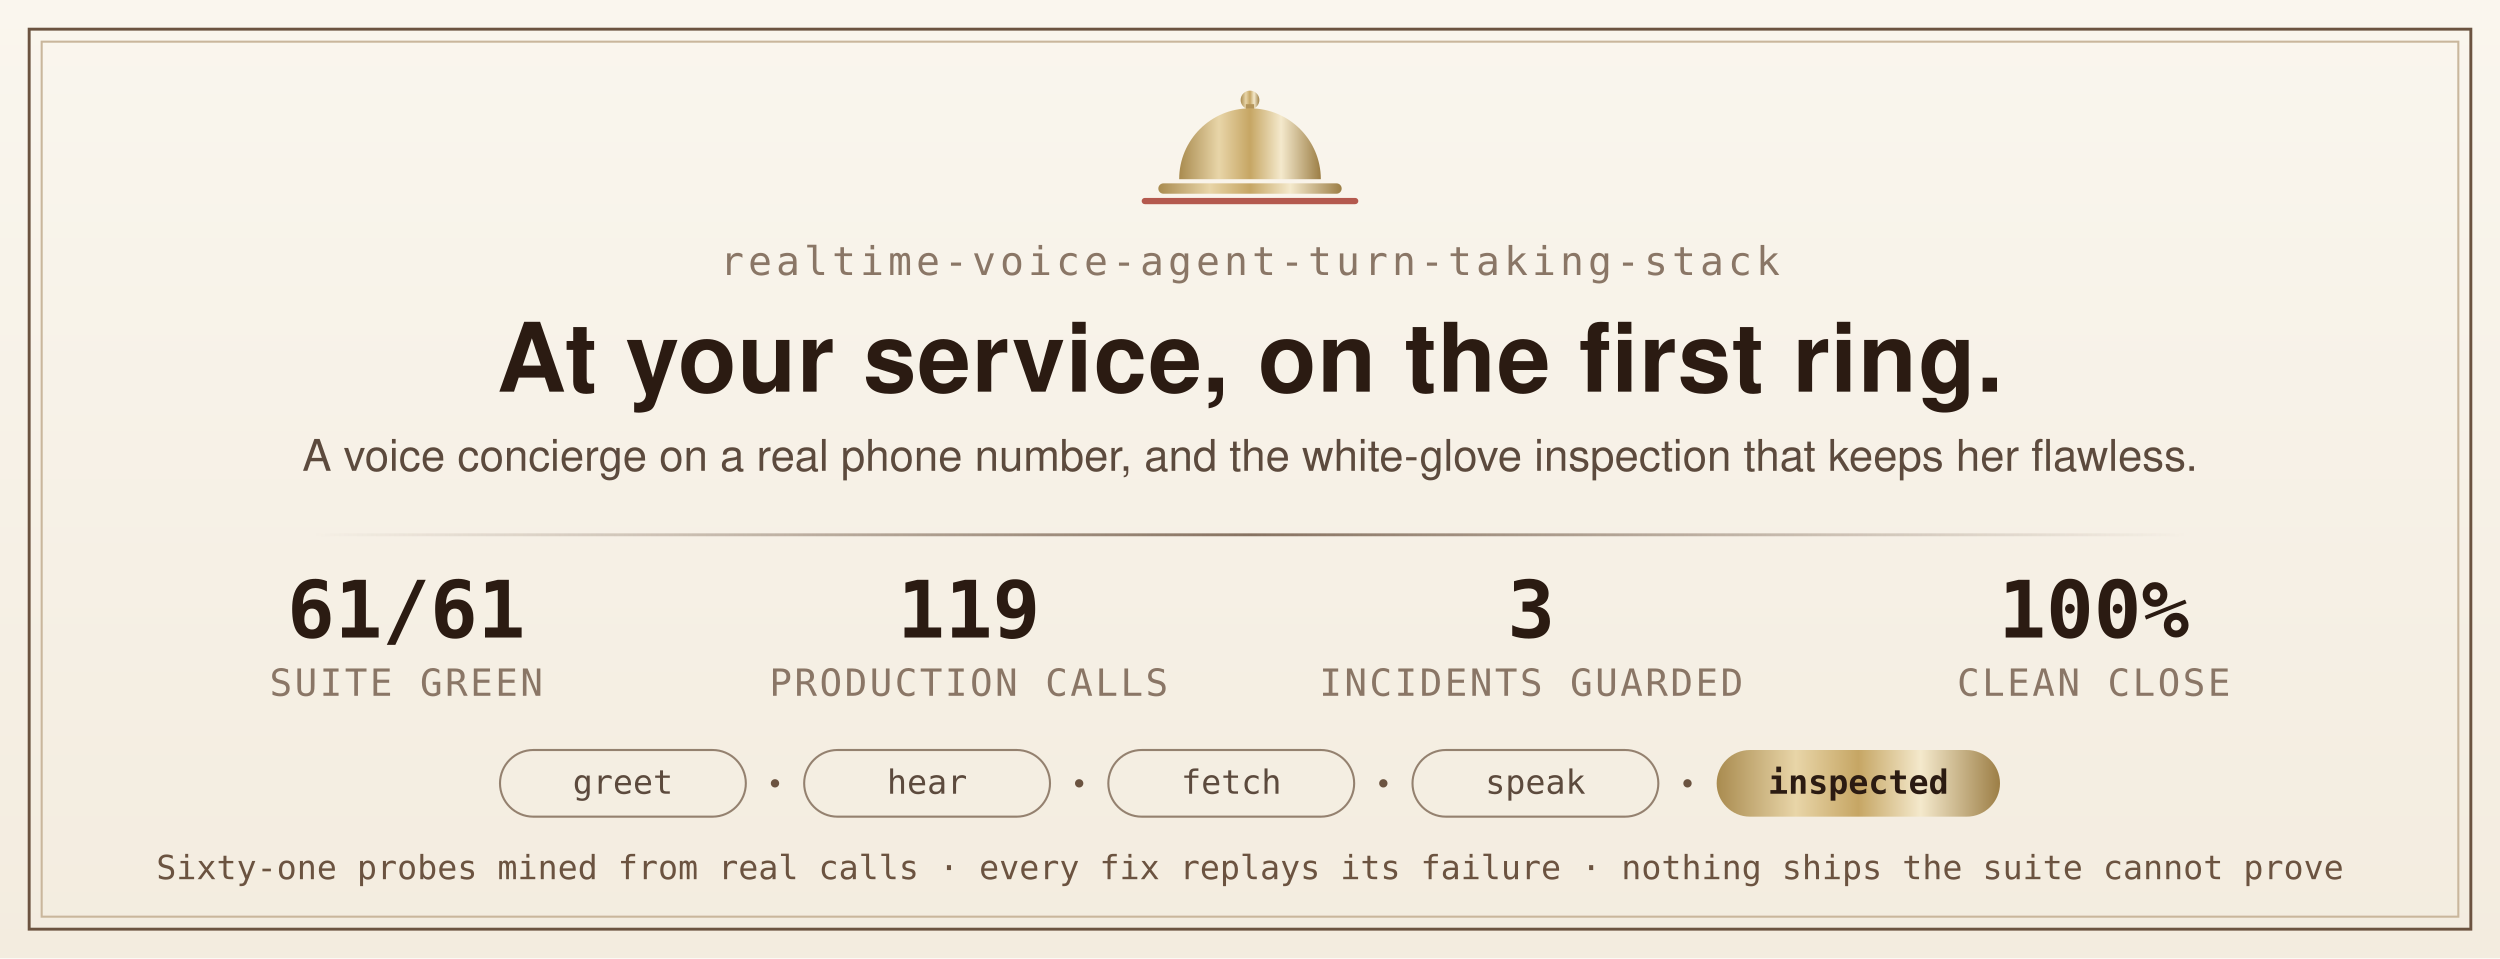
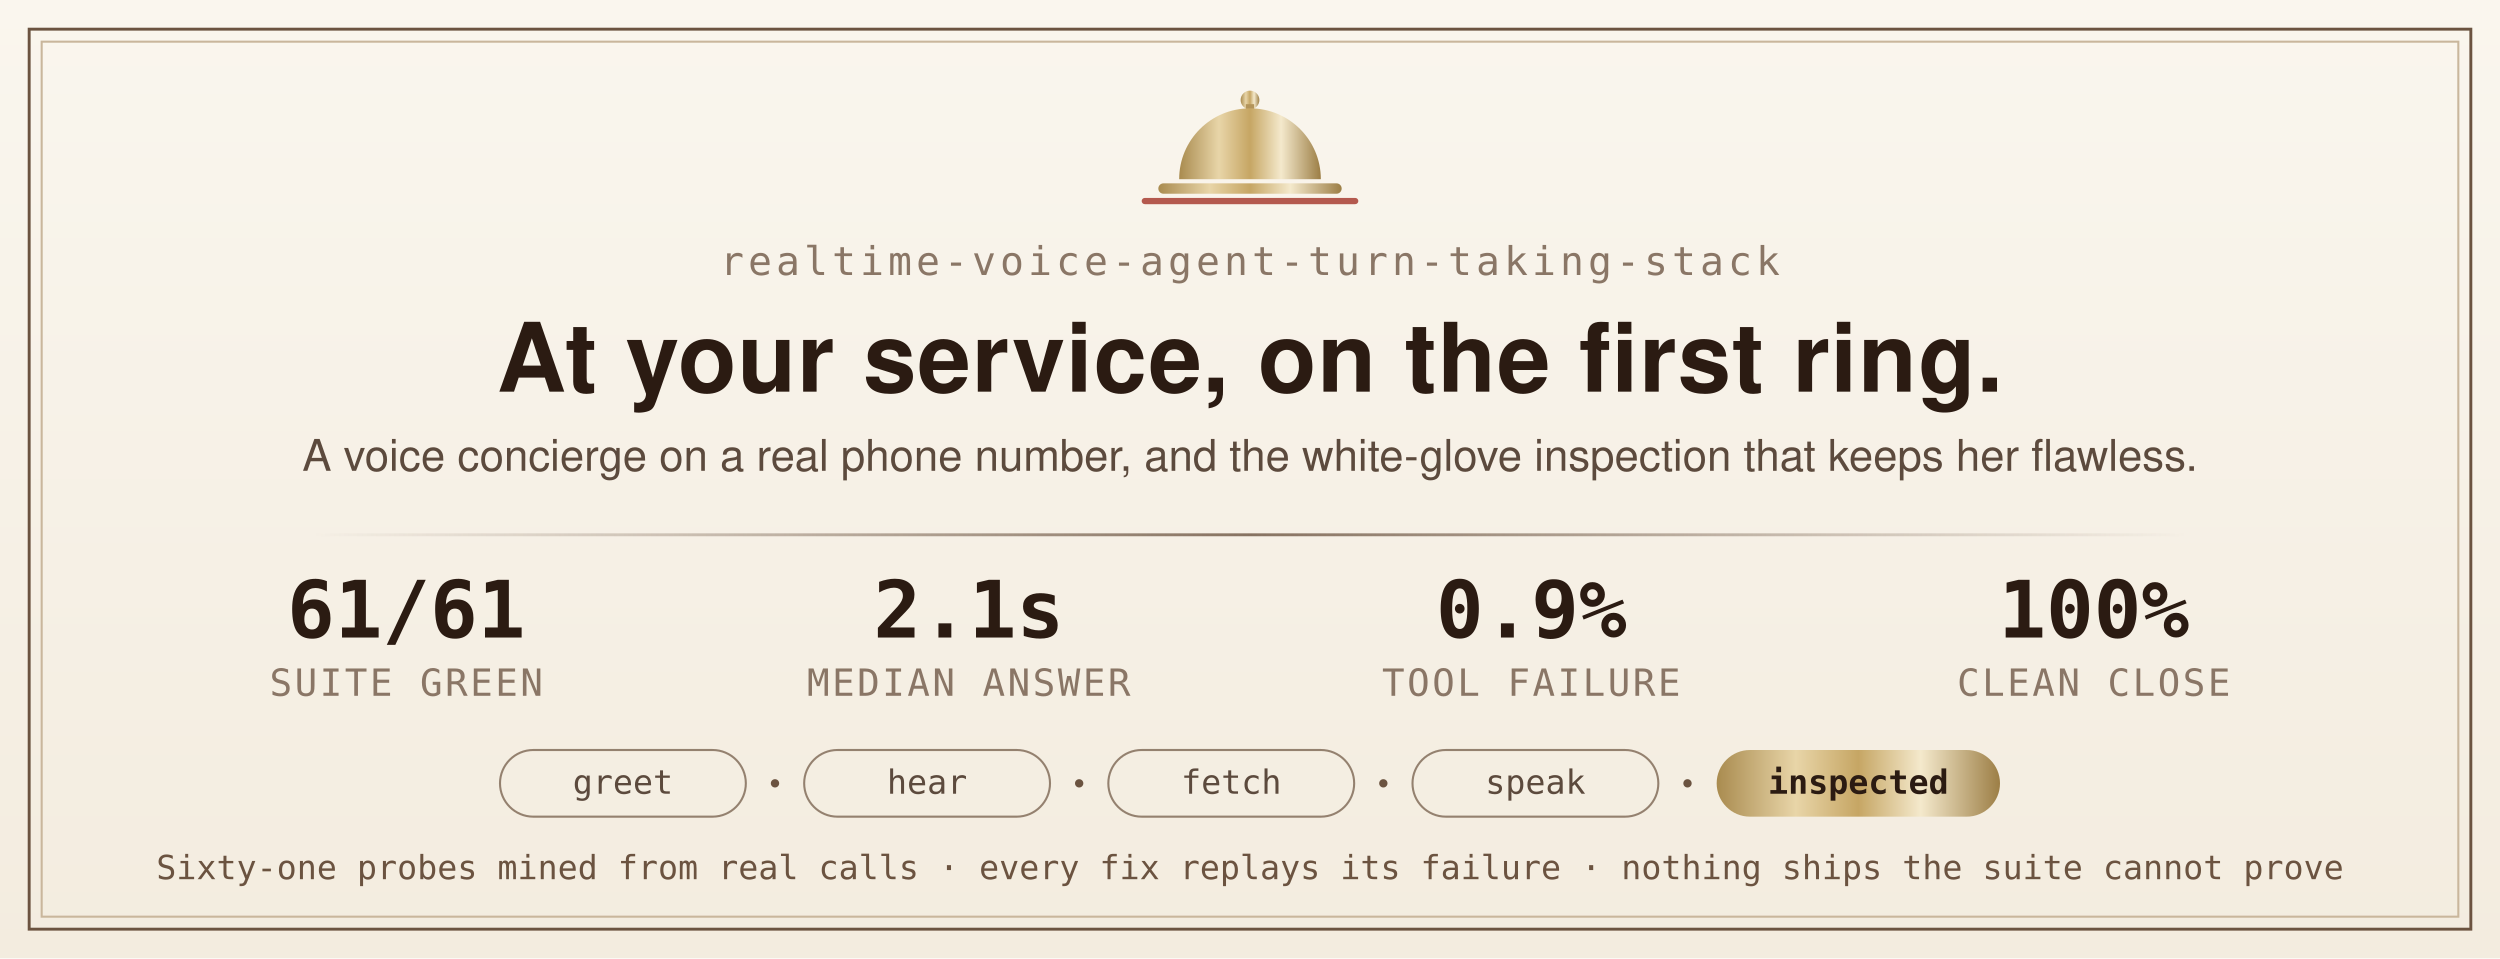
<svg xmlns="http://www.w3.org/2000/svg" width="1200" height="460" viewBox="0 0 1200 460" role="img" aria-label="realtime-voice-agent-turn-taking-stack: a white-glove voice concierge on a real phone number">
  <defs>
    <linearGradient id="ivory" x1="0" y1="0" x2="0" y2="1">
      <stop offset="0%" stop-color="#FAF6EE" />
      <stop offset="100%" stop-color="#F3ECDF" />
    </linearGradient>
    <linearGradient id="gold" x1="0" y1="0" x2="1" y2="0">
      <stop offset="0%" stop-color="#A98B4F" />
      <stop offset="28%" stop-color="#E8D5A8" />
      <stop offset="50%" stop-color="#C6A664" />
      <stop offset="72%" stop-color="#F4E9CC" />
      <stop offset="100%" stop-color="#9C7E45" />
    </linearGradient>
    <linearGradient id="goldrule" x1="0" y1="0" x2="1" y2="0">
      <stop offset="0%" stop-color="#6B5340" stop-opacity="0" />
      <stop offset="50%" stop-color="#6B5340" stop-opacity=".8" />
      <stop offset="100%" stop-color="#6B5340" stop-opacity="0" />
    </linearGradient>
  </defs>
  <rect width="1200" height="460" fill="url(#ivory)" />
  <rect x="14" y="14" width="1172" height="432" fill="none" stroke="#6B5340" stroke-width="1.4" />
  <rect x="20" y="20" width="1160" height="420" fill="none" stroke="#C9B69C" stroke-width="1" />
  <g transform="translate(600,74)">
    <circle cx="0" cy="-26" r="4.5" fill="url(#gold)" />
    <rect x="-2" y="-24" width="4" height="7" fill="#B3945A" />
    <path d="M -34 12 A 34 34 0 0 1 34 12 Z" fill="url(#gold)" />
    <rect x="-44" y="14" width="88" height="5" rx="2.5" fill="url(#gold)" />
    <rect x="-52" y="21" width="104" height="3" rx="1.5" fill="#A83E32" opacity=".85" />
  </g>
  <text x="600" y="132" text-anchor="middle" font-family="ui-monospace, SFMono-Regular, Menlo, monospace" font-size="19" fill="#8A7666" letter-spacing="2">realtime-voice-agent-turn-taking-stack</text>
  <text x="600" y="188" text-anchor="middle" font-family="-apple-system,BlinkMacSystemFont,'Segoe UI',Helvetica,Arial,sans-serif" font-size="46" font-weight="700" fill="#2B1B12" letter-spacing=".5">At your service, on the first ring.</text>
  <text x="600" y="226" text-anchor="middle" font-family="-apple-system,BlinkMacSystemFont,'Segoe UI',Helvetica,Arial,sans-serif" font-size="21" fill="#5C4A3D">A voice concierge on a real phone number, and the white-glove inspection that keeps her flawless.</text>
  <rect x="150" y="256" width="900" height="1.4" fill="url(#goldrule)" />
  <g font-family="ui-monospace, SFMono-Regular, Menlo, monospace" text-anchor="middle">
    <text x="195" y="306" font-size="38" font-weight="700" fill="#2B1B12">61/61</text>
    <text x="195" y="334" font-size="18" fill="#8A7666" letter-spacing="1.2">SUITE GREEN</text>
-     <text x="465" y="306" font-size="38" font-weight="700" fill="#2B1B12">119</text>
-     <text x="465" y="334" font-size="18" fill="#8A7666" letter-spacing="1.2">PRODUCTION CALLS</text>
-     <text x="735" y="306" font-size="38" font-weight="700" fill="#2B1B12">3</text>
-     <text x="735" y="334" font-size="18" fill="#8A7666" letter-spacing="1.2">INCIDENTS GUARDED</text>
+     <text x="465" y="306" font-size="38" font-weight="700" fill="#2B1B12">2.1s</text>
+     <text x="465" y="334" font-size="18" fill="#8A7666" letter-spacing="1.2">MEDIAN ANSWER</text>
+     <text x="735" y="306" font-size="38" font-weight="700" fill="#2B1B12">0.9%</text>
+     <text x="735" y="334" font-size="18" fill="#8A7666" letter-spacing="1.2">TOOL FAILURE</text>
    <text x="1005" y="306" font-size="38" font-weight="700" fill="#2B1B12">100%</text>
    <text x="1005" y="334" font-size="18" fill="#8A7666" letter-spacing="1.2">CLEAN CLOSE</text>
  </g>
  <g font-family="ui-monospace, SFMono-Regular, Menlo, monospace" font-size="16">
    <rect x="240" y="360" width="118" height="32" rx="16" fill="none" stroke="#6B5340" stroke-opacity=".7" />
    <text x="299" y="381" text-anchor="middle" fill="#5C4A3D">greet</text>
    <circle cx="372" cy="376" r="2" fill="#6B5340" />
    <rect x="386" y="360" width="118" height="32" rx="16" fill="none" stroke="#6B5340" stroke-opacity=".7" />
    <text x="445" y="381" text-anchor="middle" fill="#5C4A3D">hear</text>
    <circle cx="518" cy="376" r="2" fill="#6B5340" />
    <rect x="532" y="360" width="118" height="32" rx="16" fill="none" stroke="#6B5340" stroke-opacity=".7" />
    <text x="591" y="381" text-anchor="middle" fill="#5C4A3D">fetch</text>
    <circle cx="664" cy="376" r="2" fill="#6B5340" />
    <rect x="678" y="360" width="118" height="32" rx="16" fill="none" stroke="#6B5340" stroke-opacity=".7" />
    <text x="737" y="381" text-anchor="middle" fill="#5C4A3D">speak</text>
    <circle cx="810" cy="376" r="2" fill="#6B5340" />
    <rect x="824" y="360" width="136" height="32" rx="16" fill="url(#gold)" />
    <text x="892" y="381" text-anchor="middle" fill="#2B1B12" font-weight="700">inspected</text>
  </g>
  <text x="600" y="422" text-anchor="middle" font-family="ui-monospace, SFMono-Regular, Menlo, monospace" font-size="16" fill="#6B5340">Sixty-one probes mined from real calls · every fix replays its failure · nothing ships the suite cannot prove</text>
</svg>
